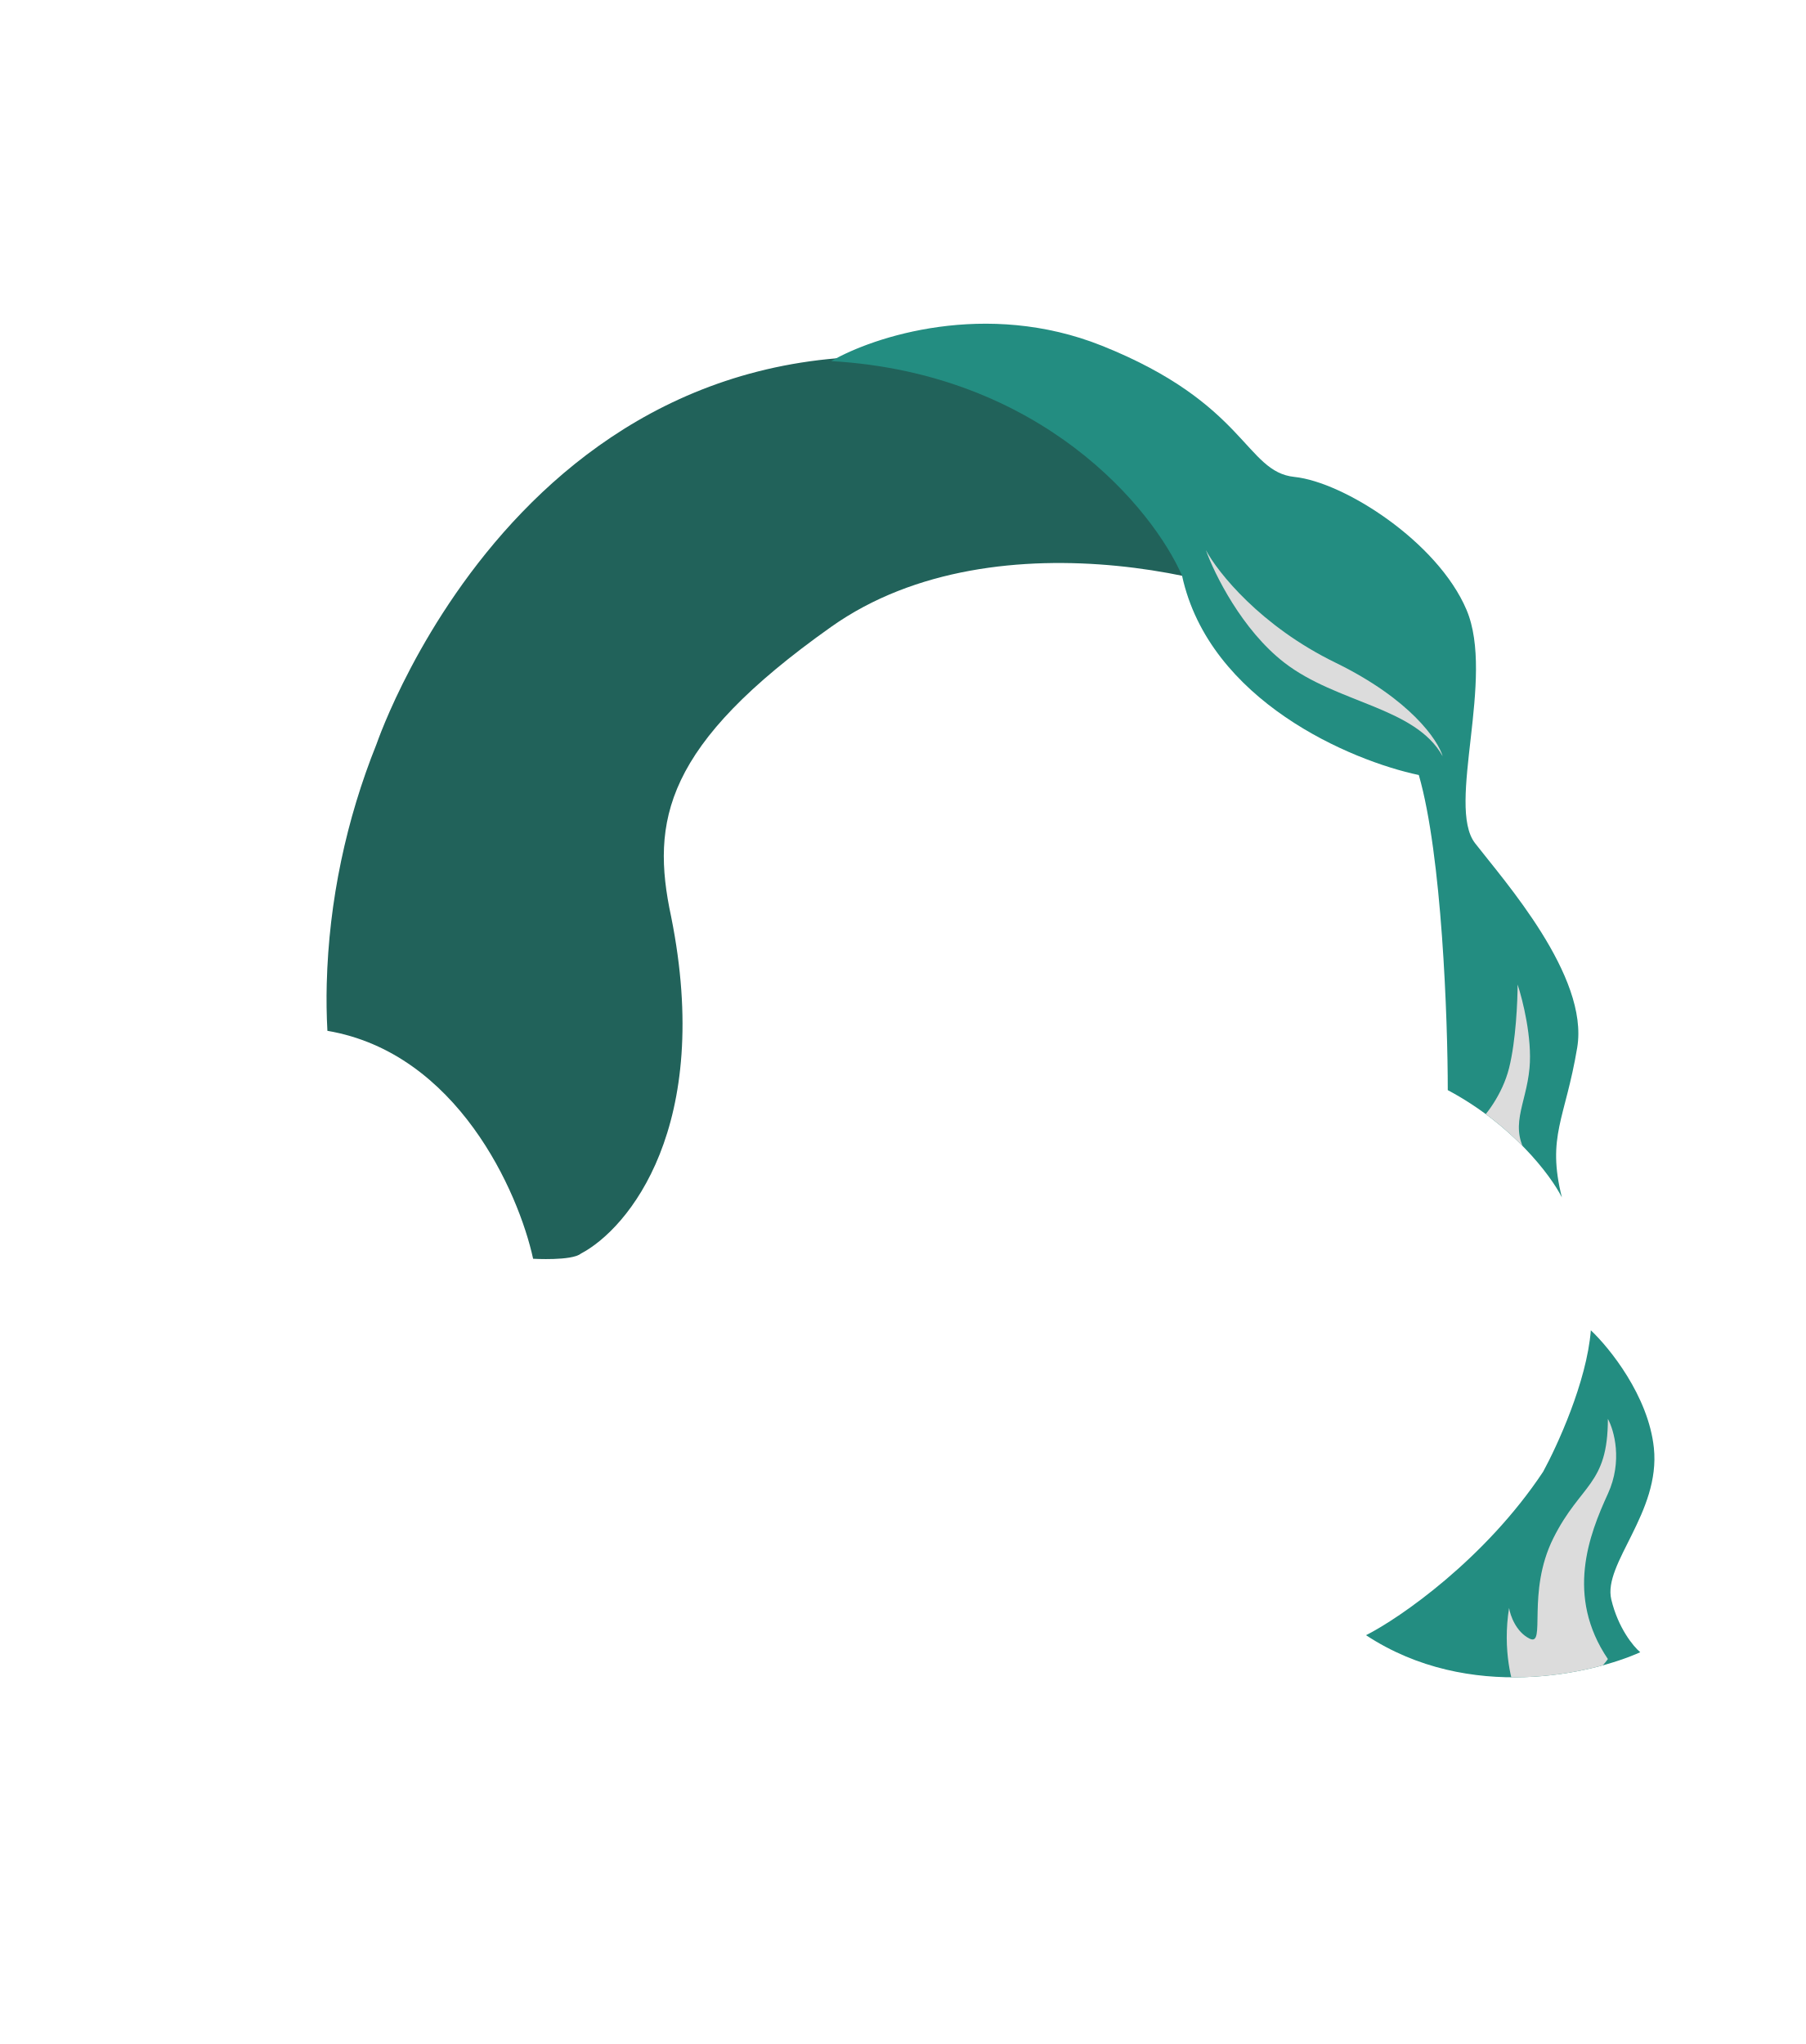
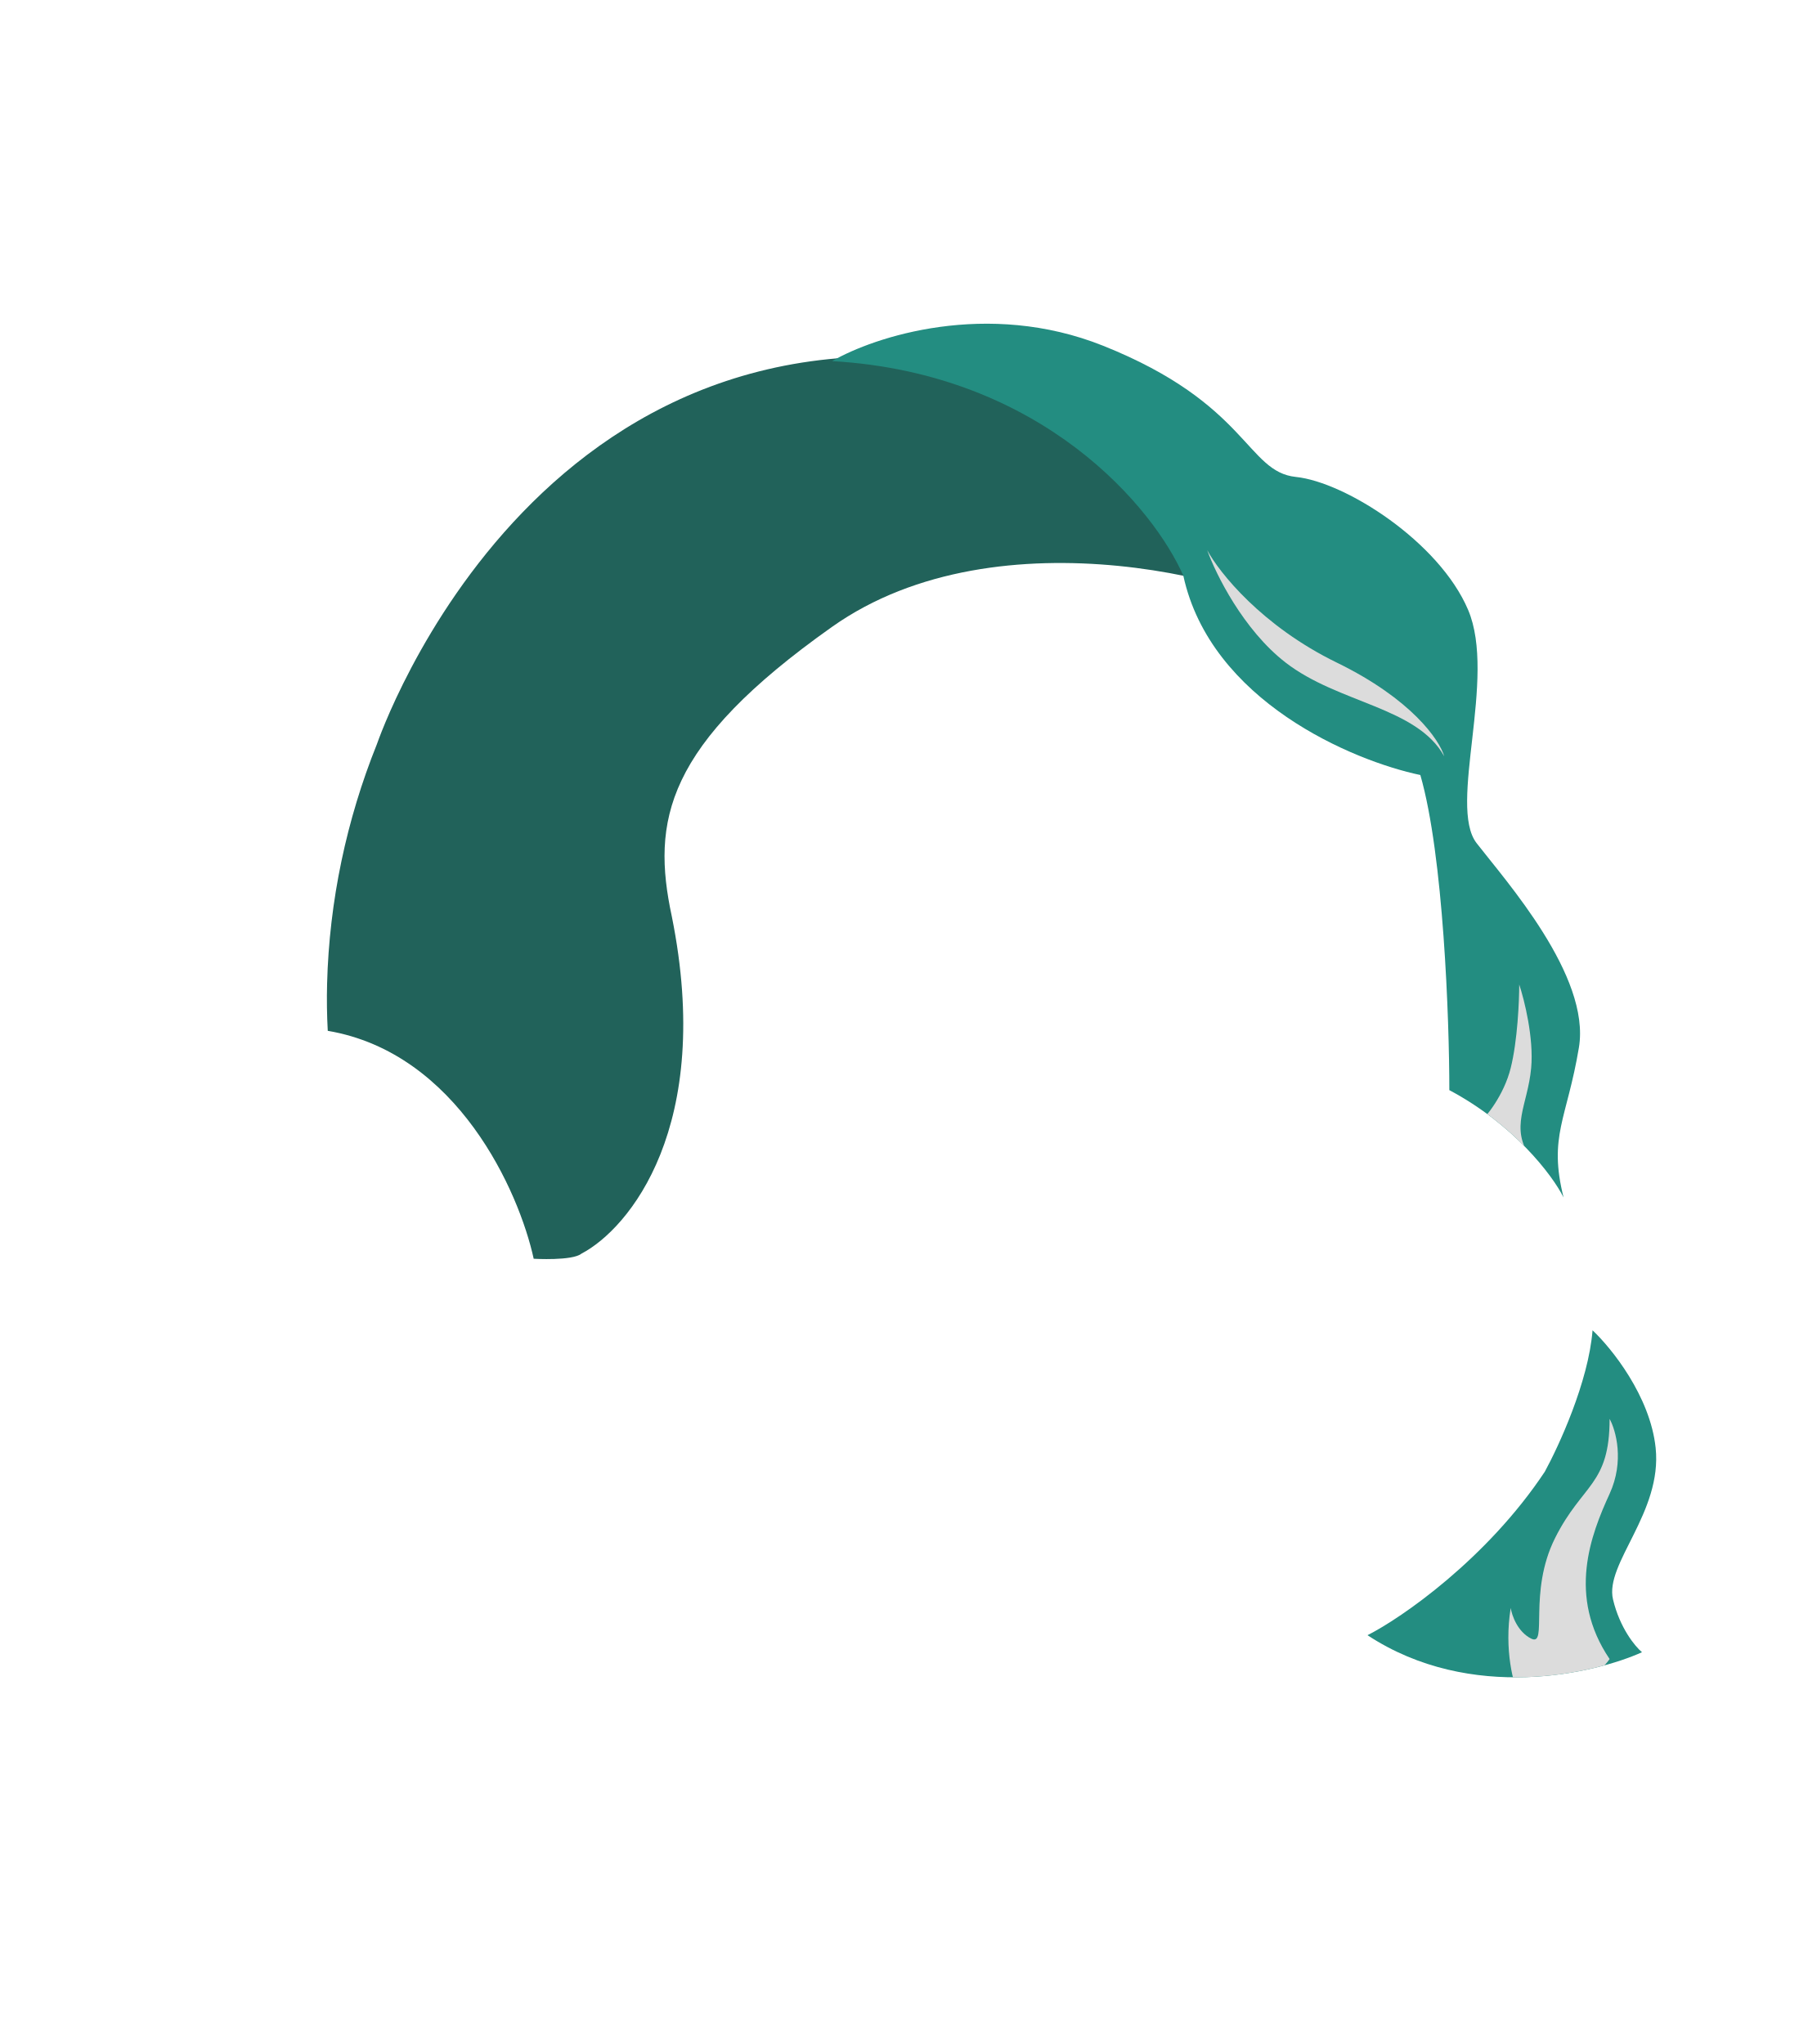
- <svg xmlns="http://www.w3.org/2000/svg" width="530" height="600" viewBox="0 0 530 600" fill="none">
-   <path d="M95.917 288.788C95.799 293.383 95.861 297.989 96.112 302.59C134.202 309.062 152.241 349.893 156.5 369.5C156.5 369.5 167.833 370.167 170.5 368C184.5 360.667 209.4 330.6 197 269C191 241 195 218.706 244 184C293 149.294 371 171 387 184C399.8 194.4 405.935 198.333 407.403 199C373.237 121.458 304.095 110.621 304.095 110.621C159.5 74 110.984 217.294 110.5 218.5C101.658 240.518 96.539 264.438 95.917 288.788Z" fill="#21625A" />
-   <path d="M244 106C306 109.6 338.5 149.5 347 169C355 205.8 396.667 223.333 416.5 227.5C423.3 251.1 425 299.333 425 320C443.8 330 455.167 344.833 458.5 351.5C454 333.5 459.5 328.5 463 307.5C466.5 286.5 441.5 258.5 433 247.5C424.5 236.5 439 199 430.5 179C422 159 394.5 141.5 380 140C365.5 138.5 366 118.5 323.5 101.5C289.5 87.9 256.333 98.833 244 106Z" fill="#238D81" />
-   <path d="M467 390.5C465.8 405.7 457 424.667 453 432C436.024 457.6 410.927 475 401 480C431.4 500 467.833 491.167 481.5 485C479.5 483.333 475 477.9 473 469.5C470.5 459 487.5 444 485.5 425C483.9 409.8 472.5 395.667 467 390.5Z" fill="#238D81" />
-   <mask id="mask0_16_673" style="mask-type:alpha" maskUnits="userSpaceOnUse" x="244" y="95" width="242" height="398">
-     <path d="M244 106C306 109.6 338.5 149.5 347 169C355 205.8 396.667 223.333 416.5 227.5C423.3 251.1 425 299.333 425 320C443.8 330 455.167 344.833 458.5 351.5C454 333.5 459.5 328.5 463 307.5C466.5 286.5 441.5 258.5 433 247.5C424.5 236.5 439 199 430.5 179C422 159 394.5 141.5 380 140C365.5 138.5 366 118.5 323.5 101.5C289.5 87.9 256.333 98.833 244 106Z" fill="#238D81" />
-     <path d="M467 390.5C465.8 405.7 457 424.667 453 432C436.024 457.6 410.927 475 401 480C431.4 500 467.833 491.167 481.5 485C479.5 483.333 475 477.9 473 469.5C470.5 459 487.5 444 485.5 425C483.9 409.8 472.5 395.667 467 390.5Z" fill="#238D81" />
+ <svg xmlns="http://www.w3.org/2000/svg" width="1663" height="1881" viewBox="0 0 1663 1881" fill="none">
+   <path d="M300.962 905.35C300.591 919.756 300.786 934.196 301.574 948.62C421.089 968.911 477.693 1096.92 491.055 1158.38C491.055 1158.38 526.616 1160.47 534.984 1153.68C578.912 1130.69 657.041 1036.43 618.134 843.315C599.307 755.535 611.858 685.645 765.607 576.84C919.356 468.035 1164.1 536.085 1214.3 576.84C1254.47 609.444 1273.72 621.775 1278.32 623.865C1171.12 380.769 954.17 346.797 954.17 346.797C500.469 231.99 348.24 681.215 346.72 684.998C318.976 754.025 302.913 829.015 300.962 905.35Z" fill="#21625A" />
+   <path d="M765.607 332.31C960.147 343.596 1062.12 468.683 1088.79 529.815C1113.9 645.183 1244.64 700.15 1306.87 713.212C1328.2 787.198 1333.54 938.41 1333.54 1003.2C1392.53 1034.55 1428.19 1081.05 1438.65 1101.95C1424.53 1045.52 1441.79 1029.85 1452.77 964.012C1463.75 898.177 1385.31 810.397 1358.64 775.912C1331.97 741.427 1377.47 623.865 1350.8 561.165C1324.12 498.465 1237.84 443.602 1192.34 438.9C1146.84 434.197 1148.41 371.498 1015.06 318.203C908.374 275.567 804.306 309.843 765.607 332.31Z" fill="#238D81" />
+   <path d="M1465.32 1224.22C1461.56 1271.87 1433.95 1331.33 1421.39 1354.32C1368.13 1434.58 1289.38 1489.12 1258.23 1504.8C1353.62 1567.5 1467.94 1539.81 1510.82 1520.47C1504.54 1515.25 1490.42 1498.22 1484.15 1471.88C1476.3 1438.96 1529.65 1391.94 1523.37 1332.37C1518.35 1284.72 1482.58 1240.41 1465.32 1224.22Z" fill="#238D81" />
+   <mask id="mask0_8_377" style="mask-type:alpha" maskUnits="userSpaceOnUse" x="765" y="297" width="759" height="1247">
+     <path d="M765.607 332.31C960.147 343.596 1062.12 468.683 1088.79 529.815C1113.9 645.183 1244.64 700.15 1306.87 713.212C1328.2 787.198 1333.54 938.41 1333.54 1003.2C1392.53 1034.55 1428.19 1081.05 1438.65 1101.95C1424.53 1045.52 1441.79 1029.85 1452.77 964.012C1463.75 898.177 1385.31 810.397 1358.64 775.912C1331.97 741.427 1377.47 623.865 1350.8 561.165C1324.12 498.465 1237.84 443.603 1192.34 438.9C1146.84 434.198 1148.41 371.498 1015.06 318.203C908.374 275.567 804.306 309.843 765.607 332.31Z" fill="#238D81" />
+     <path d="M1465.32 1224.22C1461.56 1271.87 1433.95 1331.33 1421.39 1354.32C1368.13 1434.58 1289.38 1489.12 1258.23 1504.8C1353.62 1567.5 1467.94 1539.81 1510.82 1520.47C1504.54 1515.25 1490.42 1498.22 1484.15 1471.88C1476.3 1438.96 1529.65 1391.94 1523.37 1332.37C1518.35 1284.72 1482.58 1240.41 1465.32 1224.22Z" fill="#238D81" />
  </mask>
-   <g mask="url(#mask0_16_673)">
-     <path d="M377 194.5C364.6 184.9 356.5 168.5 354 161.5C357.5 168.027 370 183.766 392 194.5C414 205.234 422.167 217.306 423.5 222C415.5 207.5 392.5 206.5 377 194.5Z" fill="#DCDCDC" style="mix-blend-mode:multiply" />
-     <path d="M449 313.5C449.8 304.7 447 293.5 445.5 289C445.5 293.833 445 305.5 443 313.5C441 321.5 435.833 327.833 433.5 330L449 340C442.5 331 448 324.5 449 313.5Z" fill="#DCDCDC" style="mix-blend-mode:multiply" />
-     <path d="M472 438.5C476.4 428.9 473.833 419.833 472 416.5C472 436 464 435.5 456 451.5C448 467.5 454 483.5 449 481C445 479 443.333 474.167 443 472C441 484.4 443.833 494.5 445.5 498C459.5 499.6 469 491.333 472 487C459.5 468.5 466.5 450.5 472 438.5Z" fill="#DCDCDC" style="mix-blend-mode:multiply" />
+   <g mask="url(#mask0_8_377)">
+     <path d="M1182.93 609.757C1144.02 579.661 1118.6 528.247 1110.76 506.302C1121.74 526.766 1160.96 576.106 1229.99 609.757C1299.02 643.409 1324.65 681.254 1328.83 695.97C1303.73 650.512 1231.56 647.377 1182.93 609.757Z" fill="#DCDCDC" style="mix-blend-mode:multiply" />
+     <path d="M1408.84 982.822C1411.35 955.234 1402.57 920.122 1397.86 906.015C1397.86 921.167 1396.29 957.742 1390.02 982.822C1383.74 1007.9 1367.53 1027.76 1360.21 1034.55L1408.84 1065.9C1388.45 1037.68 1405.71 1017.31 1408.84 982.822Z" fill="#DCDCDC" style="mix-blend-mode:multiply" />
+     <path d="M1481.01 1374.7C1494.82 1344.6 1486.76 1316.18 1481.01 1305.73C1481.01 1366.86 1455.91 1365.29 1430.81 1415.45C1405.71 1465.61 1424.53 1515.77 1408.84 1507.93C1396.29 1501.66 1391.06 1486.51 1390.02 1479.72C1383.74 1518.59 1392.63 1550.26 1397.86 1561.23C1441.79 1566.25 1471.6 1540.33 1481.01 1526.74C1441.79 1468.75 1463.75 1412.32 1481.01 1374.7Z" fill="#DCDCDC" style="mix-blend-mode:multiply" />
  </g>
</svg>
